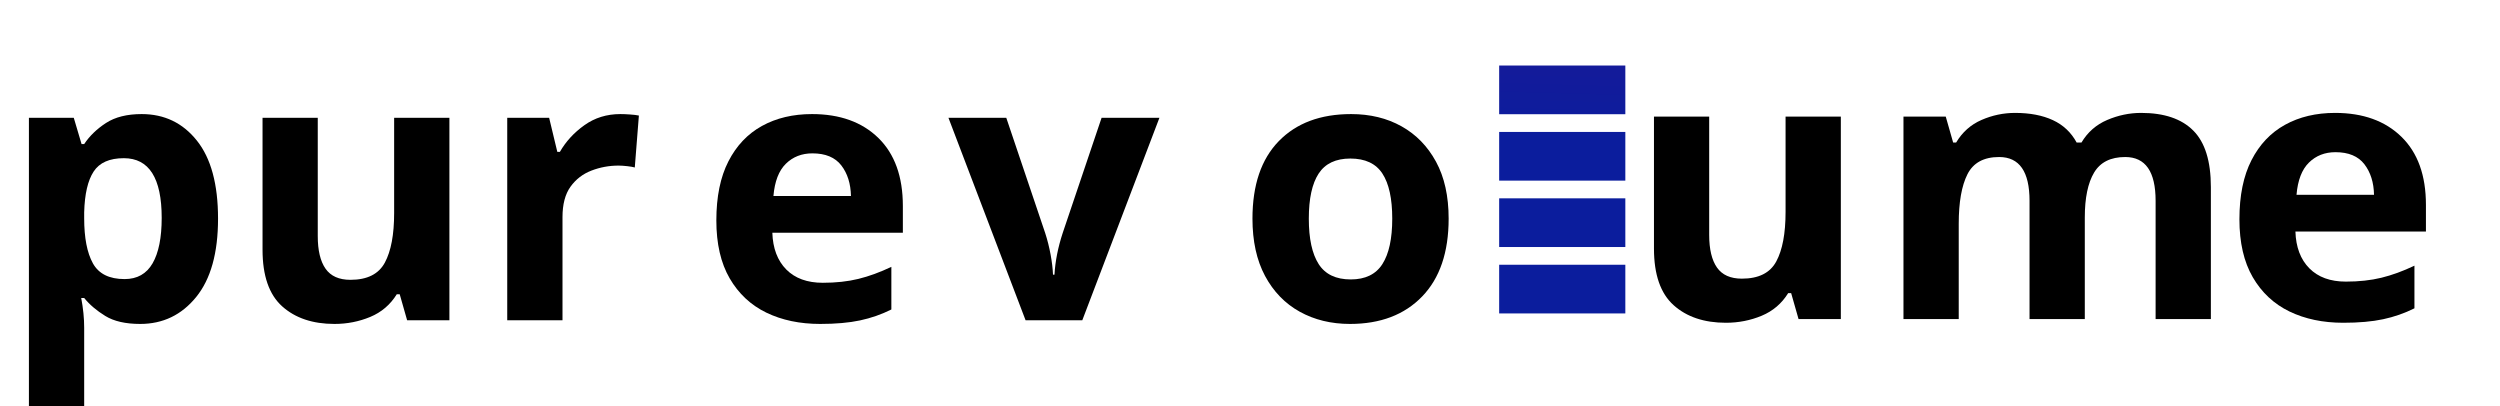
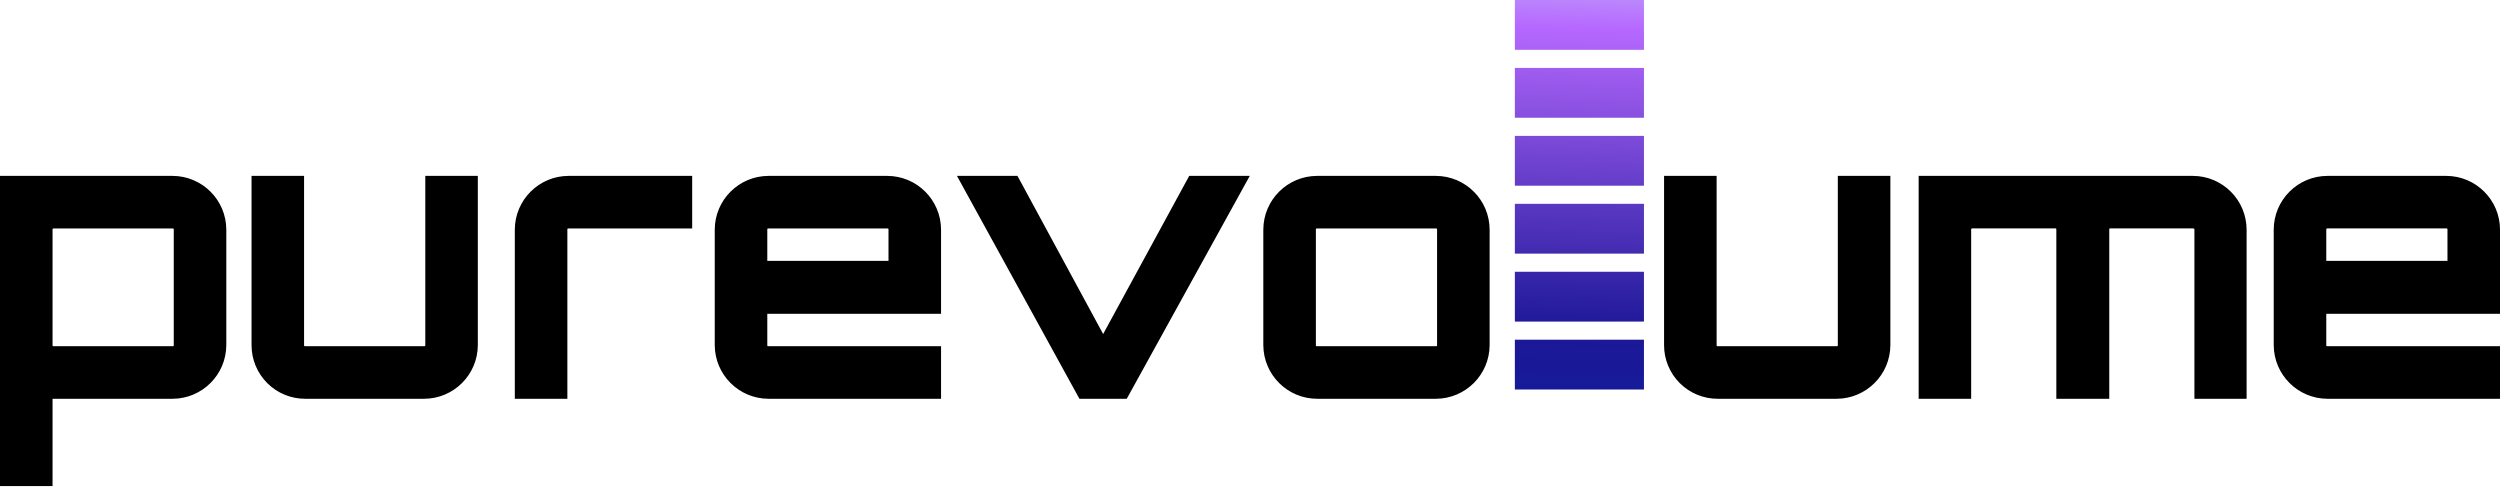
- <svg xmlns="http://www.w3.org/2000/svg" xmlns:xlink="http://www.w3.org/1999/xlink" id="Logo" viewBox="0 0 897 145.5">
+ <svg xmlns="http://www.w3.org/2000/svg" xmlns:xlink="http://www.w3.org/1999/xlink" id="Logo" viewBox="0 0 876.68 170.44">
  <defs>
-     <style>.cls-1{font-size:133.04px;font-family:Orbitron-Bold, Orbitron;font-weight:700;}.cls-2{letter-spacing:-0.02em;}.cls-3{letter-spacing:-0.02em;}.cls-4{letter-spacing:-0.02em;}.cls-5{letter-spacing:-0.04em;}.cls-6{fill:url(#linear-gradient);}.cls-7{fill:url(#linear-gradient-2);}.cls-8{fill:url(#linear-gradient-3);}.cls-9{fill:url(#linear-gradient-4);}</style>
-     <linearGradient id="linear-gradient" x1="568.07" y1="-162.48" x2="562.07" y2="49.52" gradientUnits="userSpaceOnUse">
+     <style>.cls-1{stroke:#000;stroke-miterlimit:10;}.cls-2{fill:url(#linear-gradient);}.cls-3{fill:url(#linear-gradient-2);}.cls-4{fill:url(#linear-gradient-3);}.cls-5{fill:url(#linear-gradient-4);}.cls-6{fill:url(#linear-gradient-5);}.cls-7{fill:url(#linear-gradient-6);}</style>
+     <linearGradient id="linear-gradient" x1="558.69" y1="-43.13" x2="552.69" y2="168.87" gradientUnits="userSpaceOnUse">
      <stop offset="0" stop-color="#cce0f4" />
      <stop offset="0.04" stop-color="#cad7f5" />
      <stop offset="0.1" stop-color="#c6bdf7" />
      <stop offset="0.18" stop-color="#be94fb" />
      <stop offset="0.25" stop-color="#b668ff" />
      <stop offset="0.54" stop-color="#5a38c1" />
      <stop offset="0.75" stop-color="#1d1897" />
      <stop offset="1" stop-color="#0b1d9d" />
    </linearGradient>
-     <linearGradient id="linear-gradient-2" x1="567.4" y1="-162.5" x2="561.4" y2="49.5" xlink:href="#linear-gradient" />
-     <linearGradient id="linear-gradient-3" x1="566.72" y1="-162.52" x2="560.72" y2="49.48" xlink:href="#linear-gradient" />
-     <linearGradient id="linear-gradient-4" x1="566.05" y1="-162.54" x2="560.05" y2="49.46" xlink:href="#linear-gradient" />
+     <linearGradient id="linear-gradient-2" x1="558.02" y1="-43.15" x2="552.02" y2="168.85" xlink:href="#linear-gradient" />
+     <linearGradient id="linear-gradient-3" x1="557.34" y1="-43.16" x2="551.34" y2="168.84" xlink:href="#linear-gradient" />
+     <linearGradient id="linear-gradient-4" x1="556.67" y1="-43.18" x2="550.67" y2="168.82" xlink:href="#linear-gradient" />
+     <linearGradient id="linear-gradient-5" x1="555.99" y1="-43.2" x2="549.99" y2="168.8" xlink:href="#linear-gradient" />
+     <linearGradient id="linear-gradient-6" x1="555.32" y1="-43.22" x2="549.32" y2="168.78" xlink:href="#linear-gradient" />
  </defs>
-   <text class="cls-1" transform="translate(0 114.9)">pur<tspan class="cls-2" x="251.04" y="0">e</tspan>
-     <tspan class="cls-3" x="340.3" y="0">v</tspan>
-     <tspan x="443.4" y="0">o</tspan>
-   </text>
-   <text class="cls-1" transform="translate(583.46 114.48)">
-     <tspan class="cls-4">u</tspan>
-     <tspan class="cls-5" x="89.13" y="0">m</tspan>
-     <tspan x="214.06" y="0">e</tspan>
-   </text>
+   <path class="cls-1" d="M256.18,396.06a18.4,18.4,0,0,1,18.36,18.36v40.44a18.4,18.4,0,0,1-18.36,18.36H213.61v30.6H196.18V396.06Zm.93,58.8V414.42a.82.82,0,0,0-.93-.93H214.54a.82.82,0,0,0-.93.93v40.44a.82.82,0,0,0,.93.93h41.64A.82.82,0,0,0,257.11,454.86Z" transform="translate(-195.68 -333.88)" />
+   <path class="cls-1" d="M345.32,396.06h17.42v58.8a18.39,18.39,0,0,1-18.36,18.36H302.74a18.28,18.28,0,0,1-18.35-18.36v-58.8h17.42v58.8a.82.82,0,0,0,.93.93h41.64a.83.83,0,0,0,.94-.93Z" transform="translate(-195.68 -333.88)" />
+   <path class="cls-1" d="M395.07,396.06h42.84v17.43H395.07a.82.82,0,0,0-.93.93v58.8H376.71v-58.8a18.4,18.4,0,0,1,18.36-18.36Z" transform="translate(-195.68 -333.88)" />
+   <path class="cls-1" d="M506.82,396.06a18.4,18.4,0,0,1,18.36,18.36v29H464.25v11.44a.82.82,0,0,0,.93.93h60v17.43h-60a18.4,18.4,0,0,1-18.36-18.36V414.42a18.4,18.4,0,0,1,18.36-18.36Zm-42.57,29.8h43.5V414.42a.82.82,0,0,0-.93-.93H465.18a.82.82,0,0,0-.93.93Z" transform="translate(-195.68 -333.88)" />
+   <path class="cls-1" d="M613,396.06h20.09L590.5,473.22h-16L532.1,396.06h20.08l30.34,56Z" transform="translate(-195.68 -333.88)" />
+   <path class="cls-1" d="M657.55,396.06h41.64a18.4,18.4,0,0,1,18.36,18.36v40.44a18.4,18.4,0,0,1-18.36,18.36H657.55a18.4,18.4,0,0,1-18.36-18.36V414.42a18.4,18.4,0,0,1,18.36-18.36Zm41.64,17.43H657.55a.82.82,0,0,0-.93.93v40.44a.82.82,0,0,0,.93.93h41.64a.82.82,0,0,0,.93-.93V414.42A.82.82,0,0,0,699.19,413.49Z" transform="translate(-195.68 -333.88)" />
+   <path class="cls-1" d="M840.65,396.06h17.43v58.8a18.4,18.4,0,0,1-18.36,18.36H798.08a18.28,18.28,0,0,1-18.36-18.36v-58.8h17.43v58.8a.82.82,0,0,0,.93.93h41.64a.82.82,0,0,0,.93-.93Z" transform="translate(-195.68 -333.88)" />
+   <path class="cls-1" d="M964.64,396.06A18.39,18.39,0,0,1,983,414.42v58.8H965.7v-58.8c0-.63-.35-.94-1.06-.94h-29c-.54,0-.8.31-.8.94v58.8H917.28v-58.8c0-.63-.27-.94-.8-.94H887.34a.83.83,0,0,0-.93.94v58.8H869V396.06Z" transform="translate(-195.68 -333.88)" />
+   <path class="cls-1" d="M1053.51,396.06a18.39,18.39,0,0,1,18.36,18.36v29h-60.93v11.44a.82.82,0,0,0,.93.93h60v17.43h-60a18.4,18.4,0,0,1-18.36-18.36V414.42a18.39,18.39,0,0,1,18.36-18.36Zm-42.57,29.8h43.5V414.42a.83.83,0,0,0-.93-.94h-41.64a.83.83,0,0,0-.93.94Z" transform="translate(-195.68 -333.88)" />
  <g id="L_eq" data-name="L eq">
-     <rect class="cls-6" x="537.9" y="94.99" width="45.27" height="17.47" />
-     <rect class="cls-7" x="537.9" y="71.16" width="45.27" height="17.47" />
-     <rect class="cls-8" x="537.9" y="47.34" width="45.27" height="17.47" />
-     <rect class="cls-9" x="537.9" y="23.51" width="45.27" height="17.47" />
+     <rect class="cls-2" x="531.22" y="119.12" width="45.27" height="17.47" />
+     <rect class="cls-3" x="531.22" y="95.3" width="45.27" height="17.47" />
+     <rect class="cls-4" x="531.22" y="71.47" width="45.27" height="17.47" />
+     <rect class="cls-5" x="531.22" y="47.65" width="45.27" height="17.47" />
+     <rect class="cls-6" x="531.22" y="23.82" width="45.27" height="17.47" />
+     <rect class="cls-7" x="531.22" width="45.27" height="17.47" />
  </g>
</svg>
